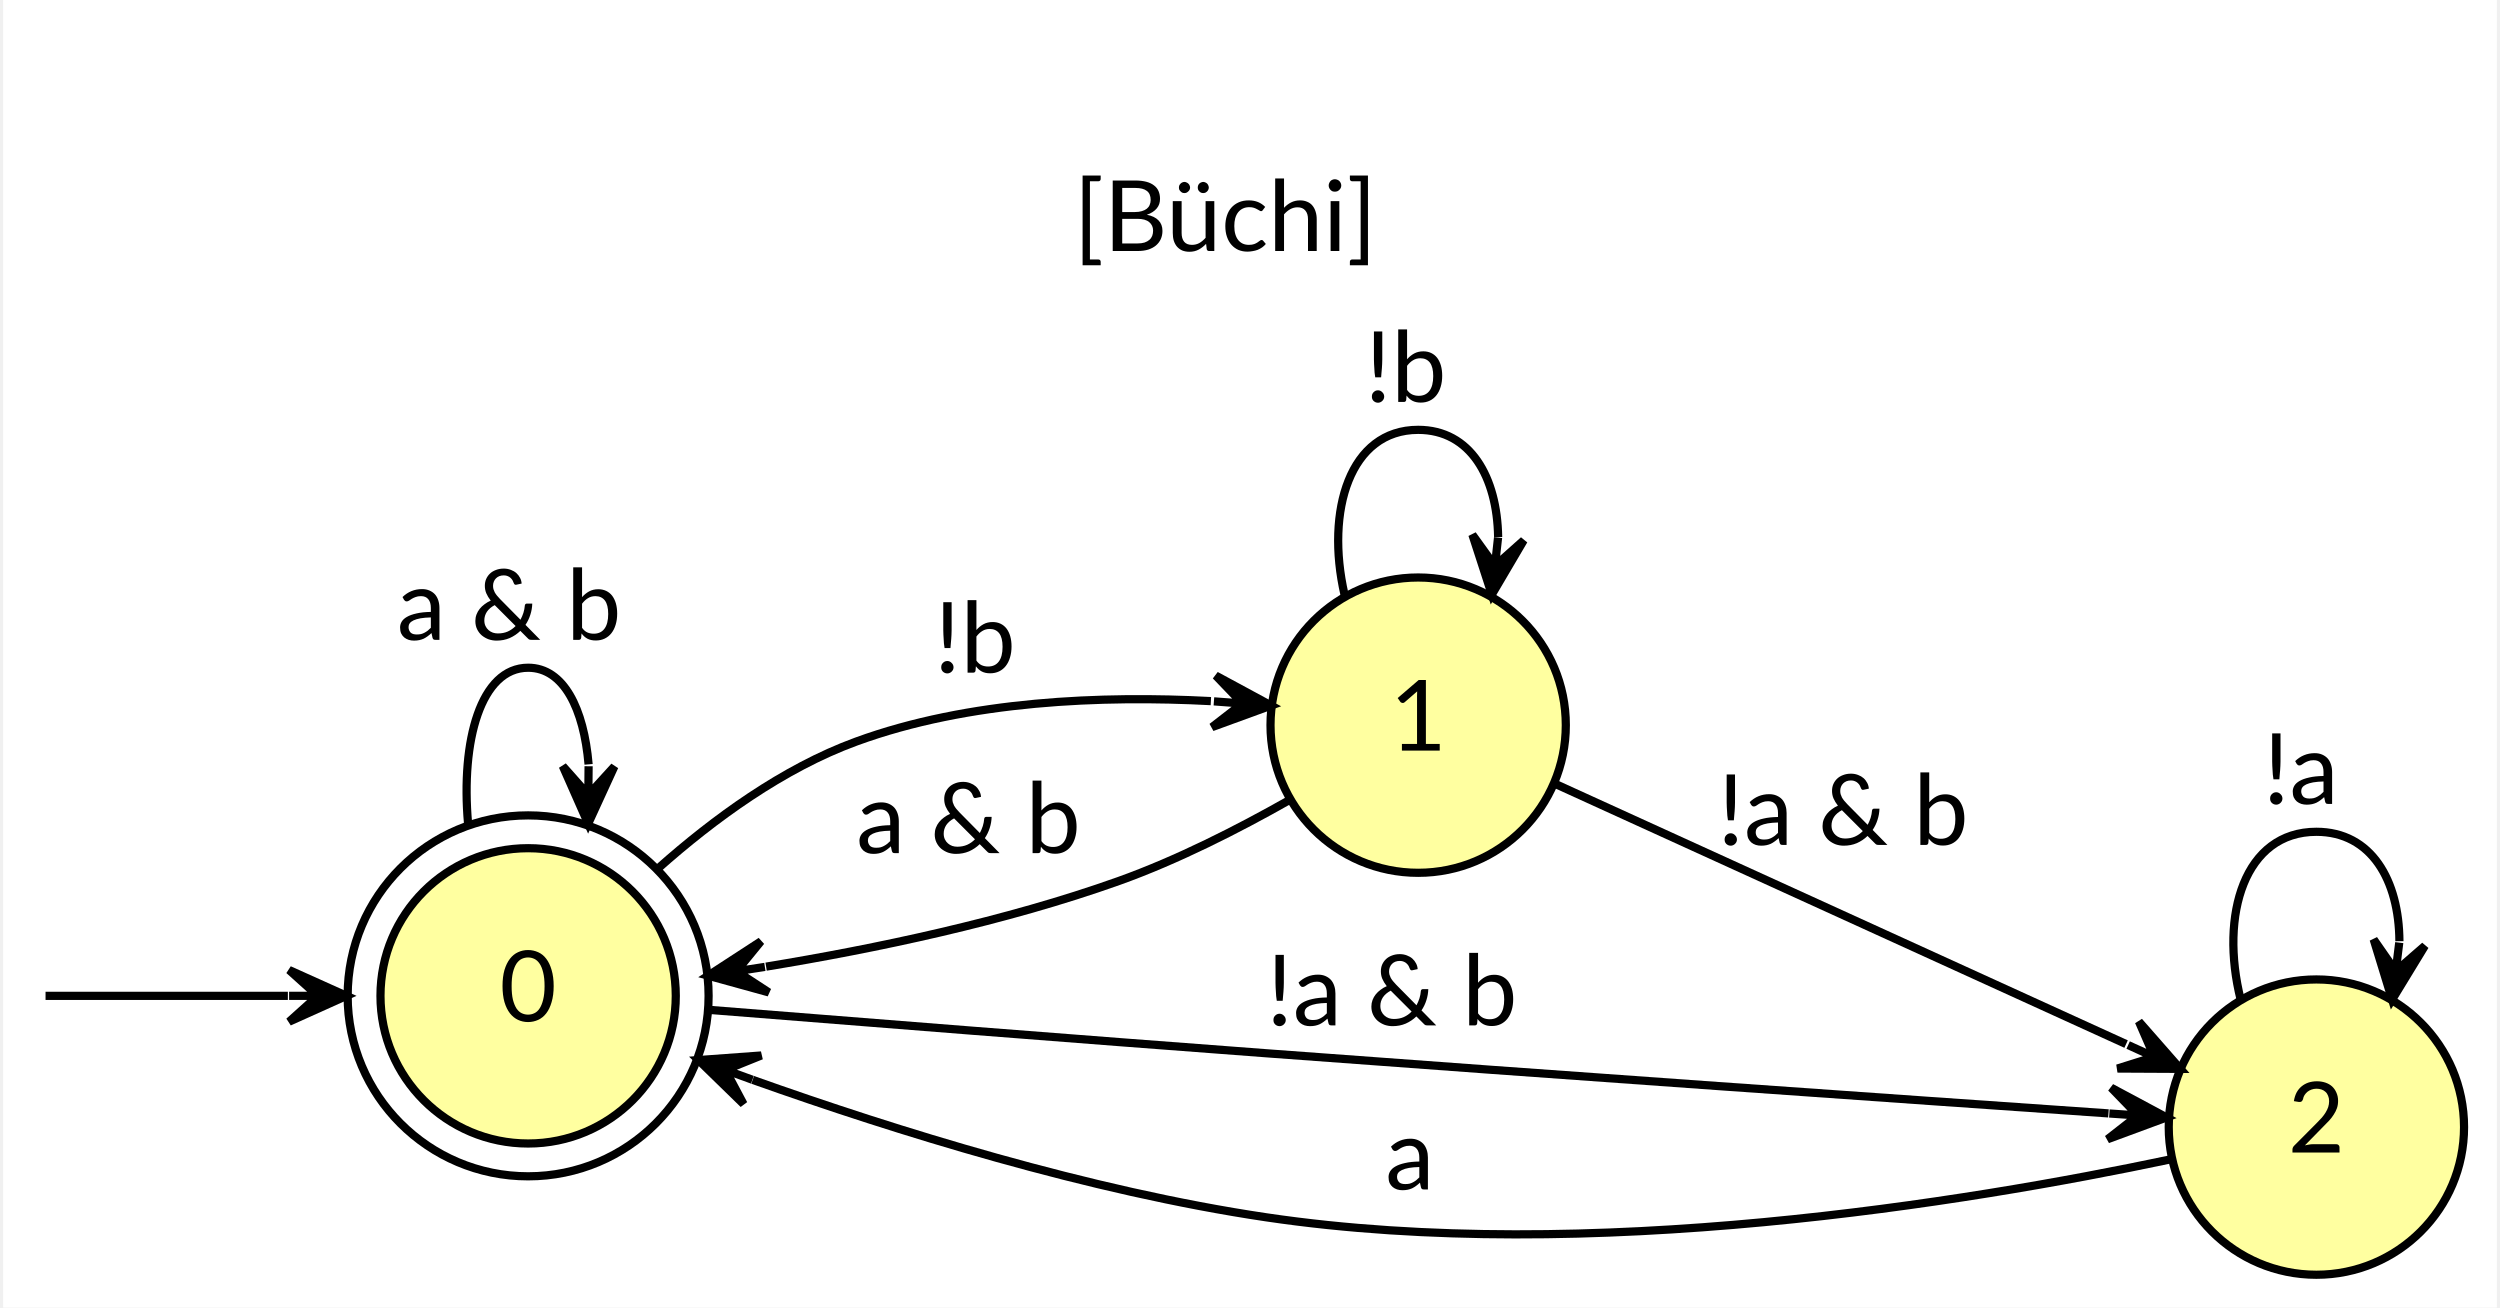
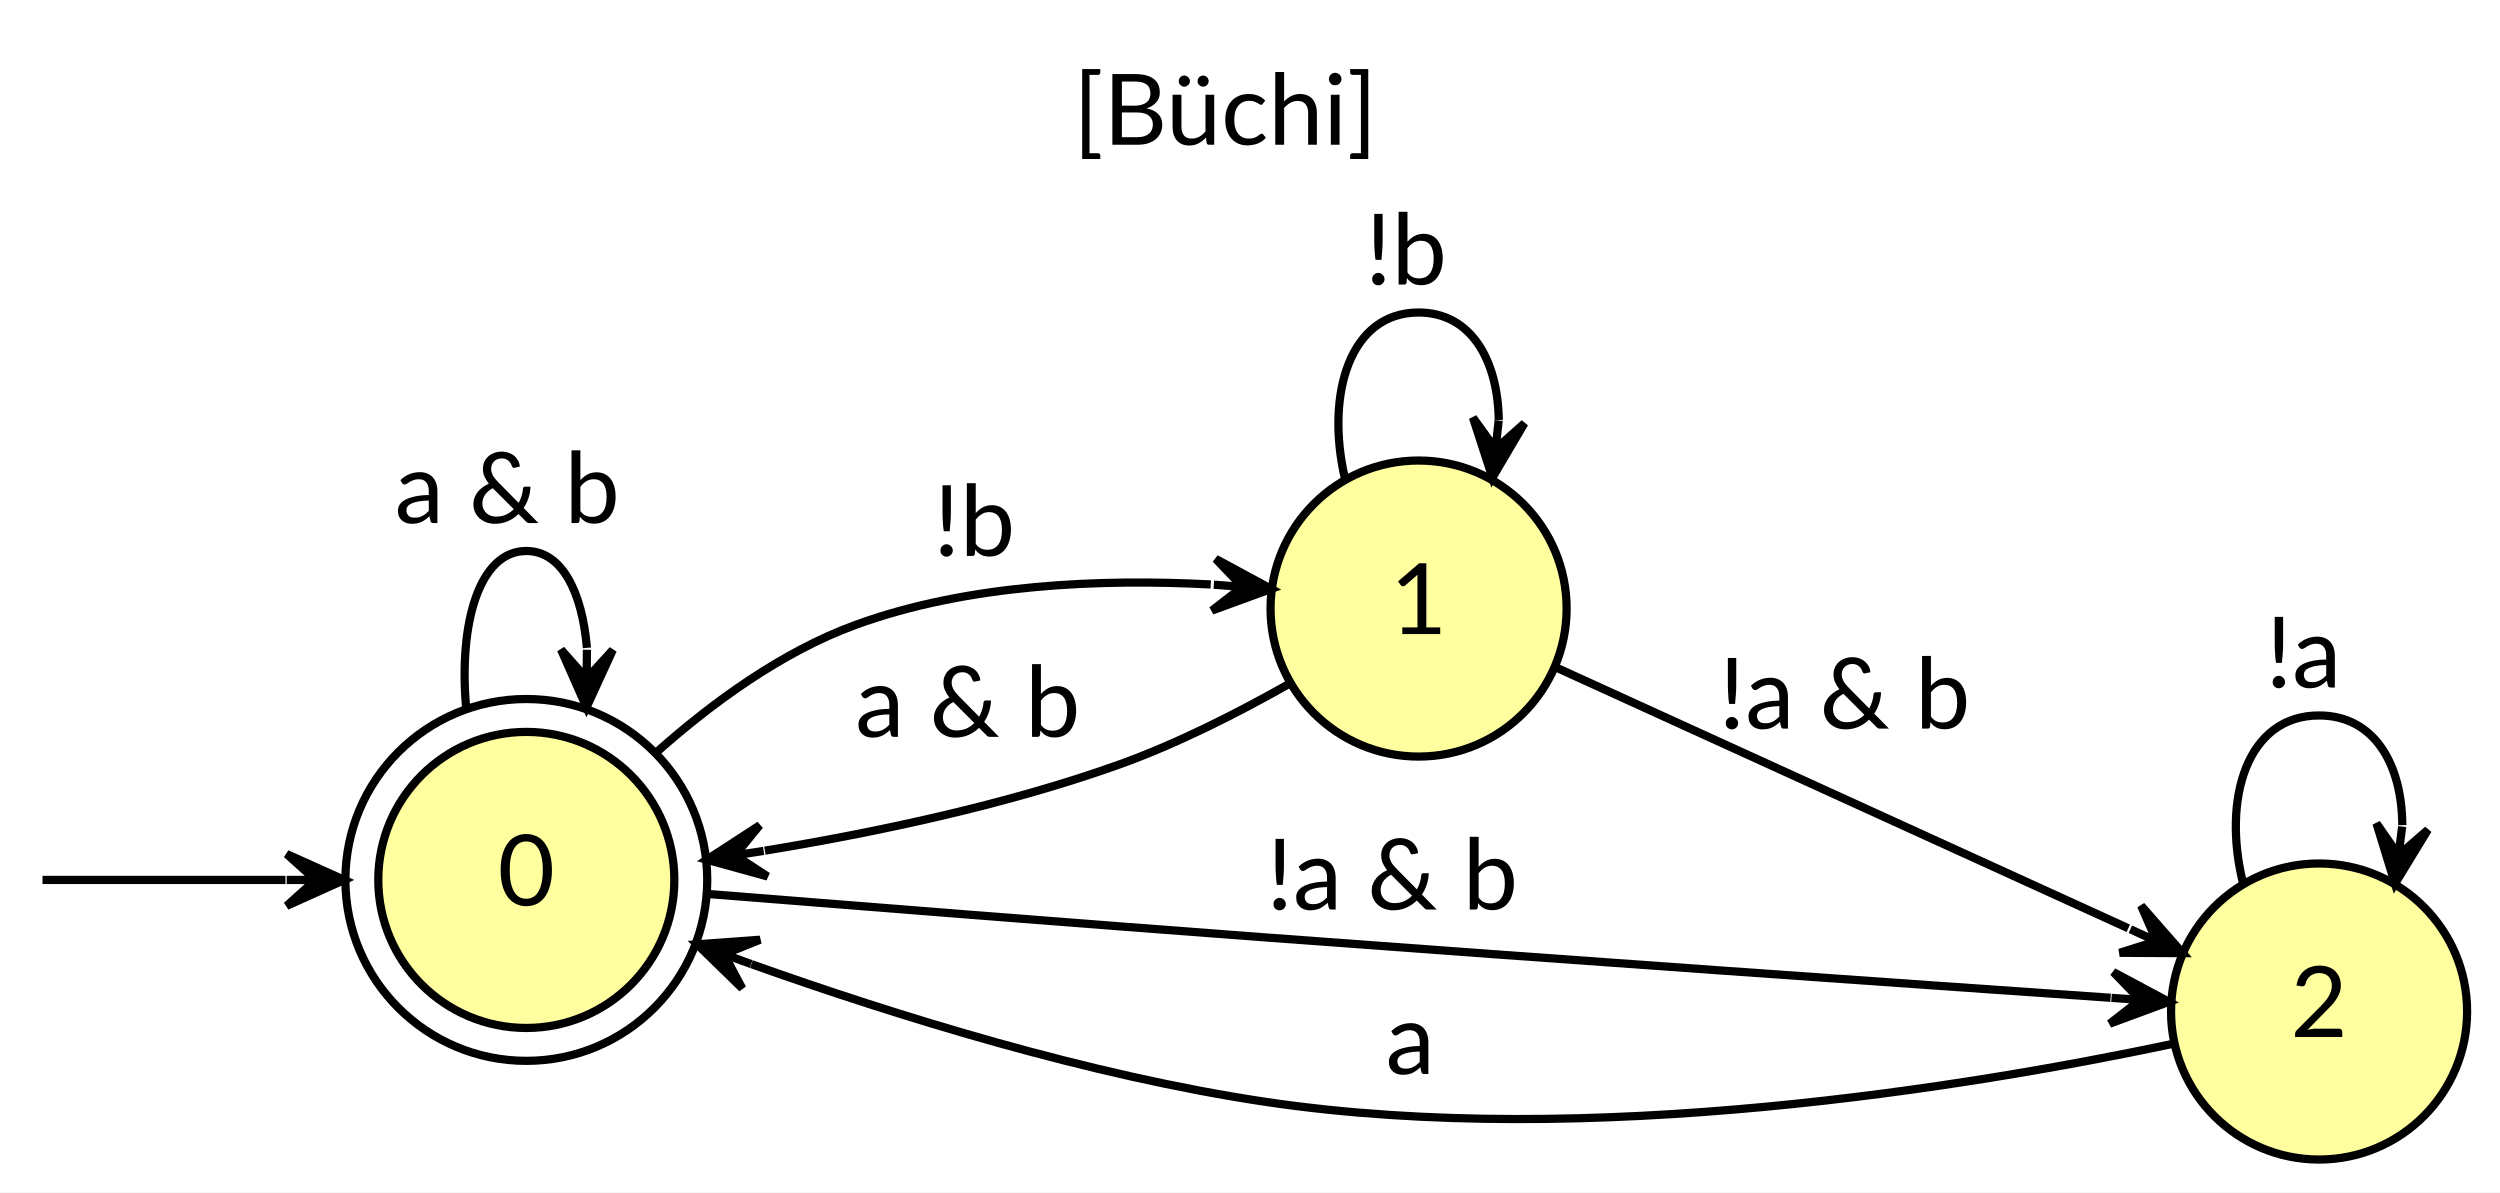
- <svg xmlns="http://www.w3.org/2000/svg" width="304pt" height="212" viewBox="0 0 304 159.4">
-   <g class="graph" transform="translate(4 155.4)">
-     <path fill="#fff" stroke="transparent" d="M-4 4v-159.4h304V4H-4z" />
-     <text x="126.5" y="-124.8" font-family="Lato" font-size="12">[Büchi]</text>
+ <svg xmlns="http://www.w3.org/2000/svg" width="304pt" height="145pt" viewBox="0 0 304 145">
+   <g class="graph" transform="translate(4 141)">
+     <path fill="#fff" stroke="transparent" d="M-4 4v-145h304V4H-4z" />
+     <text x="126.5" y="-123.4" font-family="Lato" font-size="12">[Büchi]</text>
    <g class="node">
      <circle fill="#ffffa0" stroke="#000" cx="60" cy="-34" r="18" />
      <circle fill="none" stroke="#000" cx="60" cy="-34" r="22" />
      <text text-anchor="middle" x="60" y="-30.9" font-family="Lato" font-size="12">0</text>
    </g>
    <g class="edge">
      <path fill="none" stroke="#000" d="M1.17-34h29.54" />
      <path stroke="#000" d="M37.86-34l-7-3.15 3.5 3.15h-3.5 3.5l-3.5 3.15 7-3.15h0z" />
    </g>
    <g class="edge">
      <path fill="none" stroke="#000" d="M52.68-54.99C51.78-65.09 54.22-74 60-74c4.34 0 6.79 5.01 7.37 11.78" />
      <path stroke="#000" d="M67.32-54.99l3.2-6.98-3.18 3.48.03-3.5h0l-.03 3.5-3.12-3.52 3.1 7.02h0z" />
      <text x="44" y="-77.4" font-family="Lato" font-size="12">a &amp; b</text>
    </g>
    <g class="node">
      <circle fill="#ffffa0" stroke="#000" cx="168.5" cy="-67" r="18" />
      <text text-anchor="middle" x="168.5" y="-63.9" font-family="Lato" font-size="12">1</text>
    </g>
    <g class="edge">
      <path fill="none" stroke="#000" d="M75.87-49.56C82.61-55.55 91.06-61.73 100-65c13.71-5.02 30.06-5.62 43.23-4.93" />
      <path stroke="#000" d="M150.58-69.39l-6.75-3.65 3.26 3.4-3.49-.26h0l3.49.26-3.72 2.88 7.21-2.63h0z" />
      <text x="109.5" y="-73.4" font-family="Lato" font-size="12">!b</text>
    </g>
    <g class="node">
      <circle fill="#ffffa0" stroke="#000" cx="278" cy="-18" r="18" />
      <text text-anchor="middle" x="278" y="-14.9" font-family="Lato" font-size="12">2</text>
    </g>
    <g class="edge">
      <path fill="none" stroke="#000" d="M82.22-32.28c18.03 1.44 44.6 3.55 67.78 5.28 35.71 2.67 77.08 5.56 102.65 7.33" />
      <path stroke="#000" d="M259.74-19.18l-6.76-3.62 3.27 3.38-3.49-.24h0l3.49.24-3.71 2.9 7.2-2.66h0z" />
      <text x="150" y="-30.4" font-family="Lato" font-size="12">!a &amp; b</text>
    </g>
    <g class="edge">
      <path fill="none" stroke="#000" d="M152.75-57.84c-6.21 3.52-13.64 7.3-20.75 9.84-13.78 4.92-29.71 8.26-42.99 10.44" />
      <path stroke="#000" d="M81.94-36.46l7.4 2.04L85.4-37l3.46-.53h0L85.4-37l2.98-3.65-6.44 4.19h0z" />
      <text x="100" y="-51.4" font-family="Lato" font-size="12">a &amp; b</text>
    </g>
    <g class="edge">
      <path fill="none" stroke="#000" d="M159.52-82.92c-2.34-10.23.65-20.08 8.98-20.08 6.38 0 9.63 5.77 9.75 13.07" />
      <path stroke="#000" d="M177.48-82.92l3.89-6.61-3.51 3.13.38-3.47h0l-.38 3.47-2.75-3.82 2.37 7.3h0z" />
      <text x="162" y="-106.4" font-family="Lato" font-size="12">!b</text>
    </g>
    <g class="edge">
      <path fill="none" stroke="#000" d="M185.36-59.77c18.37 8.37 48.74 22.22 69.44 31.65" />
      <path stroke="#000" d="M261.42-25.1l-5.06-5.77 1.88 4.32-3.19-1.45h0l3.19 1.45-4.49 1.41 7.67.04h0z" />
      <text x="205" y="-52.4" font-family="Lato" font-size="12">!a &amp; b</text>
    </g>
    <g class="edge">
      <path fill="none" stroke="#000" d="M260.08-14.04C235.66-8.88 189.19-1.19 150-7c-21.57-3.2-45.16-10.54-62.63-16.76" />
      <path stroke="#000" d="M80.76-26.17l5.5 5.36-2.21-4.16 3.29 1.2h0l-3.29-1.2 4.37-1.76-7.66.56h0z" />
      <text x="164.5" y="-10.4" font-family="Lato" font-size="12">a</text>
    </g>
    <g class="edge">
      <path fill="none" stroke="#000" d="M268.77-33.54C266.17-43.91 269.25-54 278-54c6.7 0 10.08 5.92 10.12 13.34" />
      <path stroke="#000" d="M287.23-33.54l4-6.56-3.56 3.09.43-3.48h0l-.43 3.48-2.69-3.87 2.25 7.34h0z" />
      <text x="271.5" y="-57.4" font-family="Lato" font-size="12">!a</text>
    </g>
  </g>
</svg>
